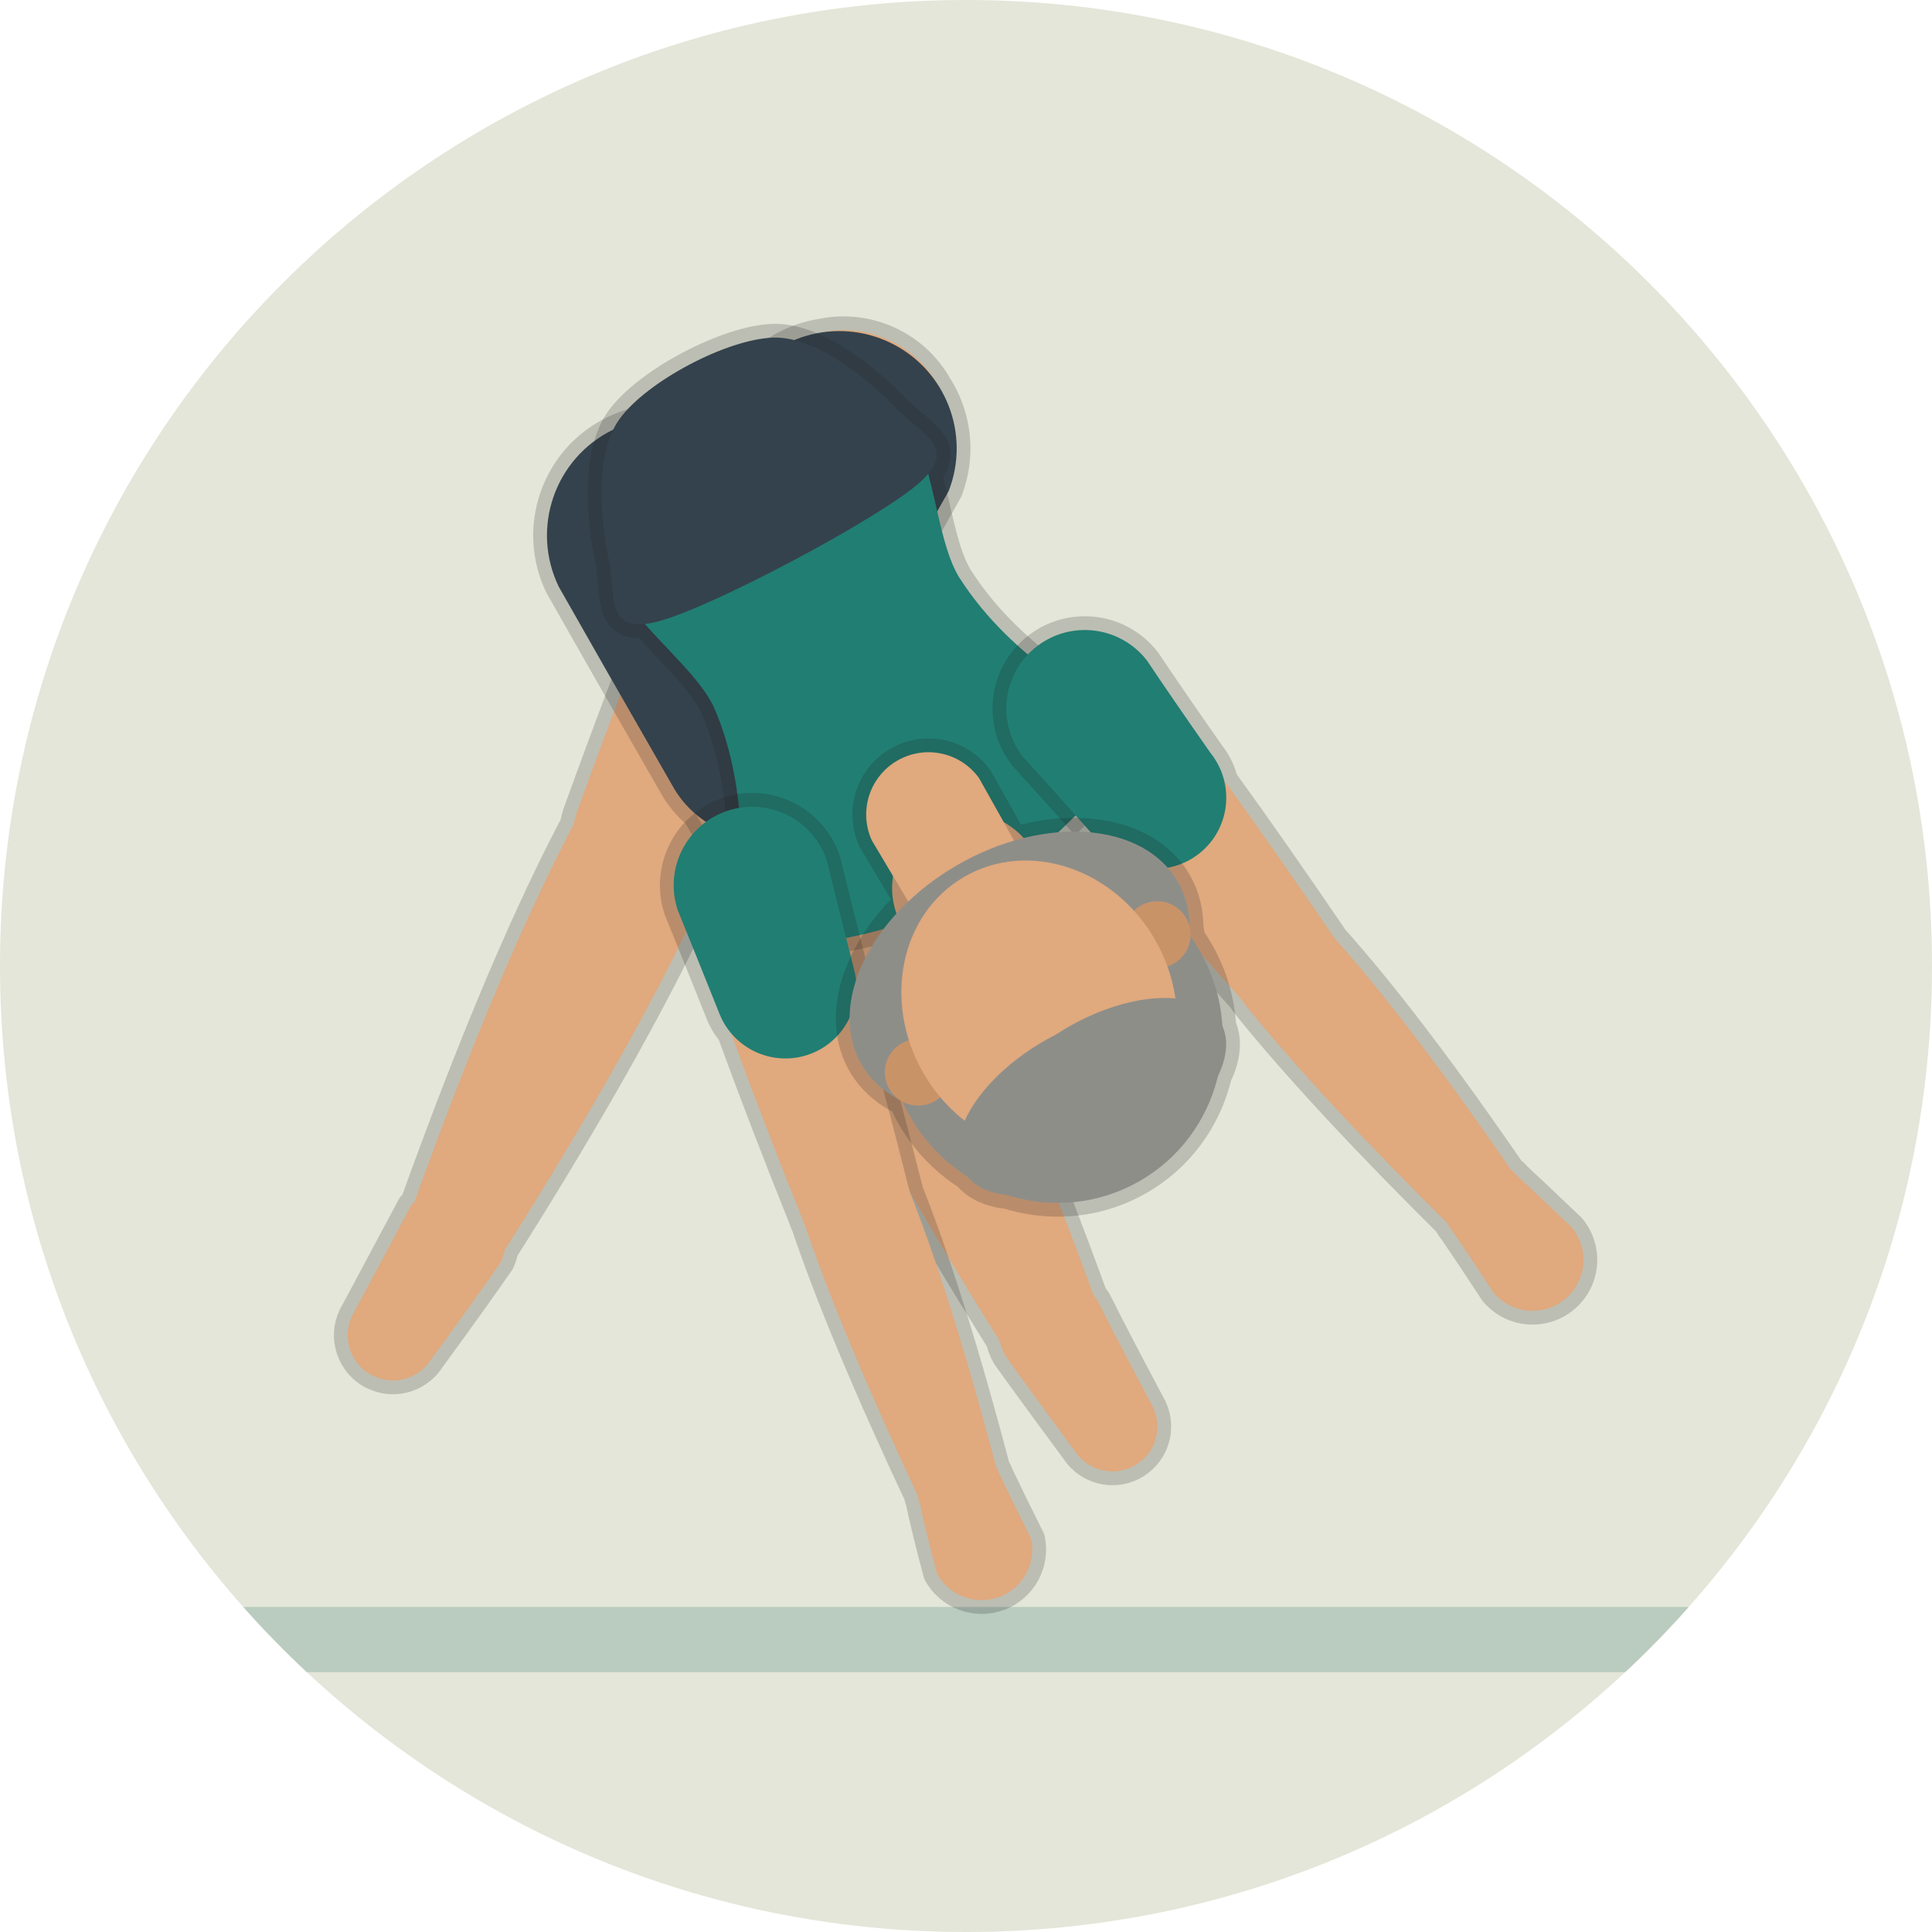
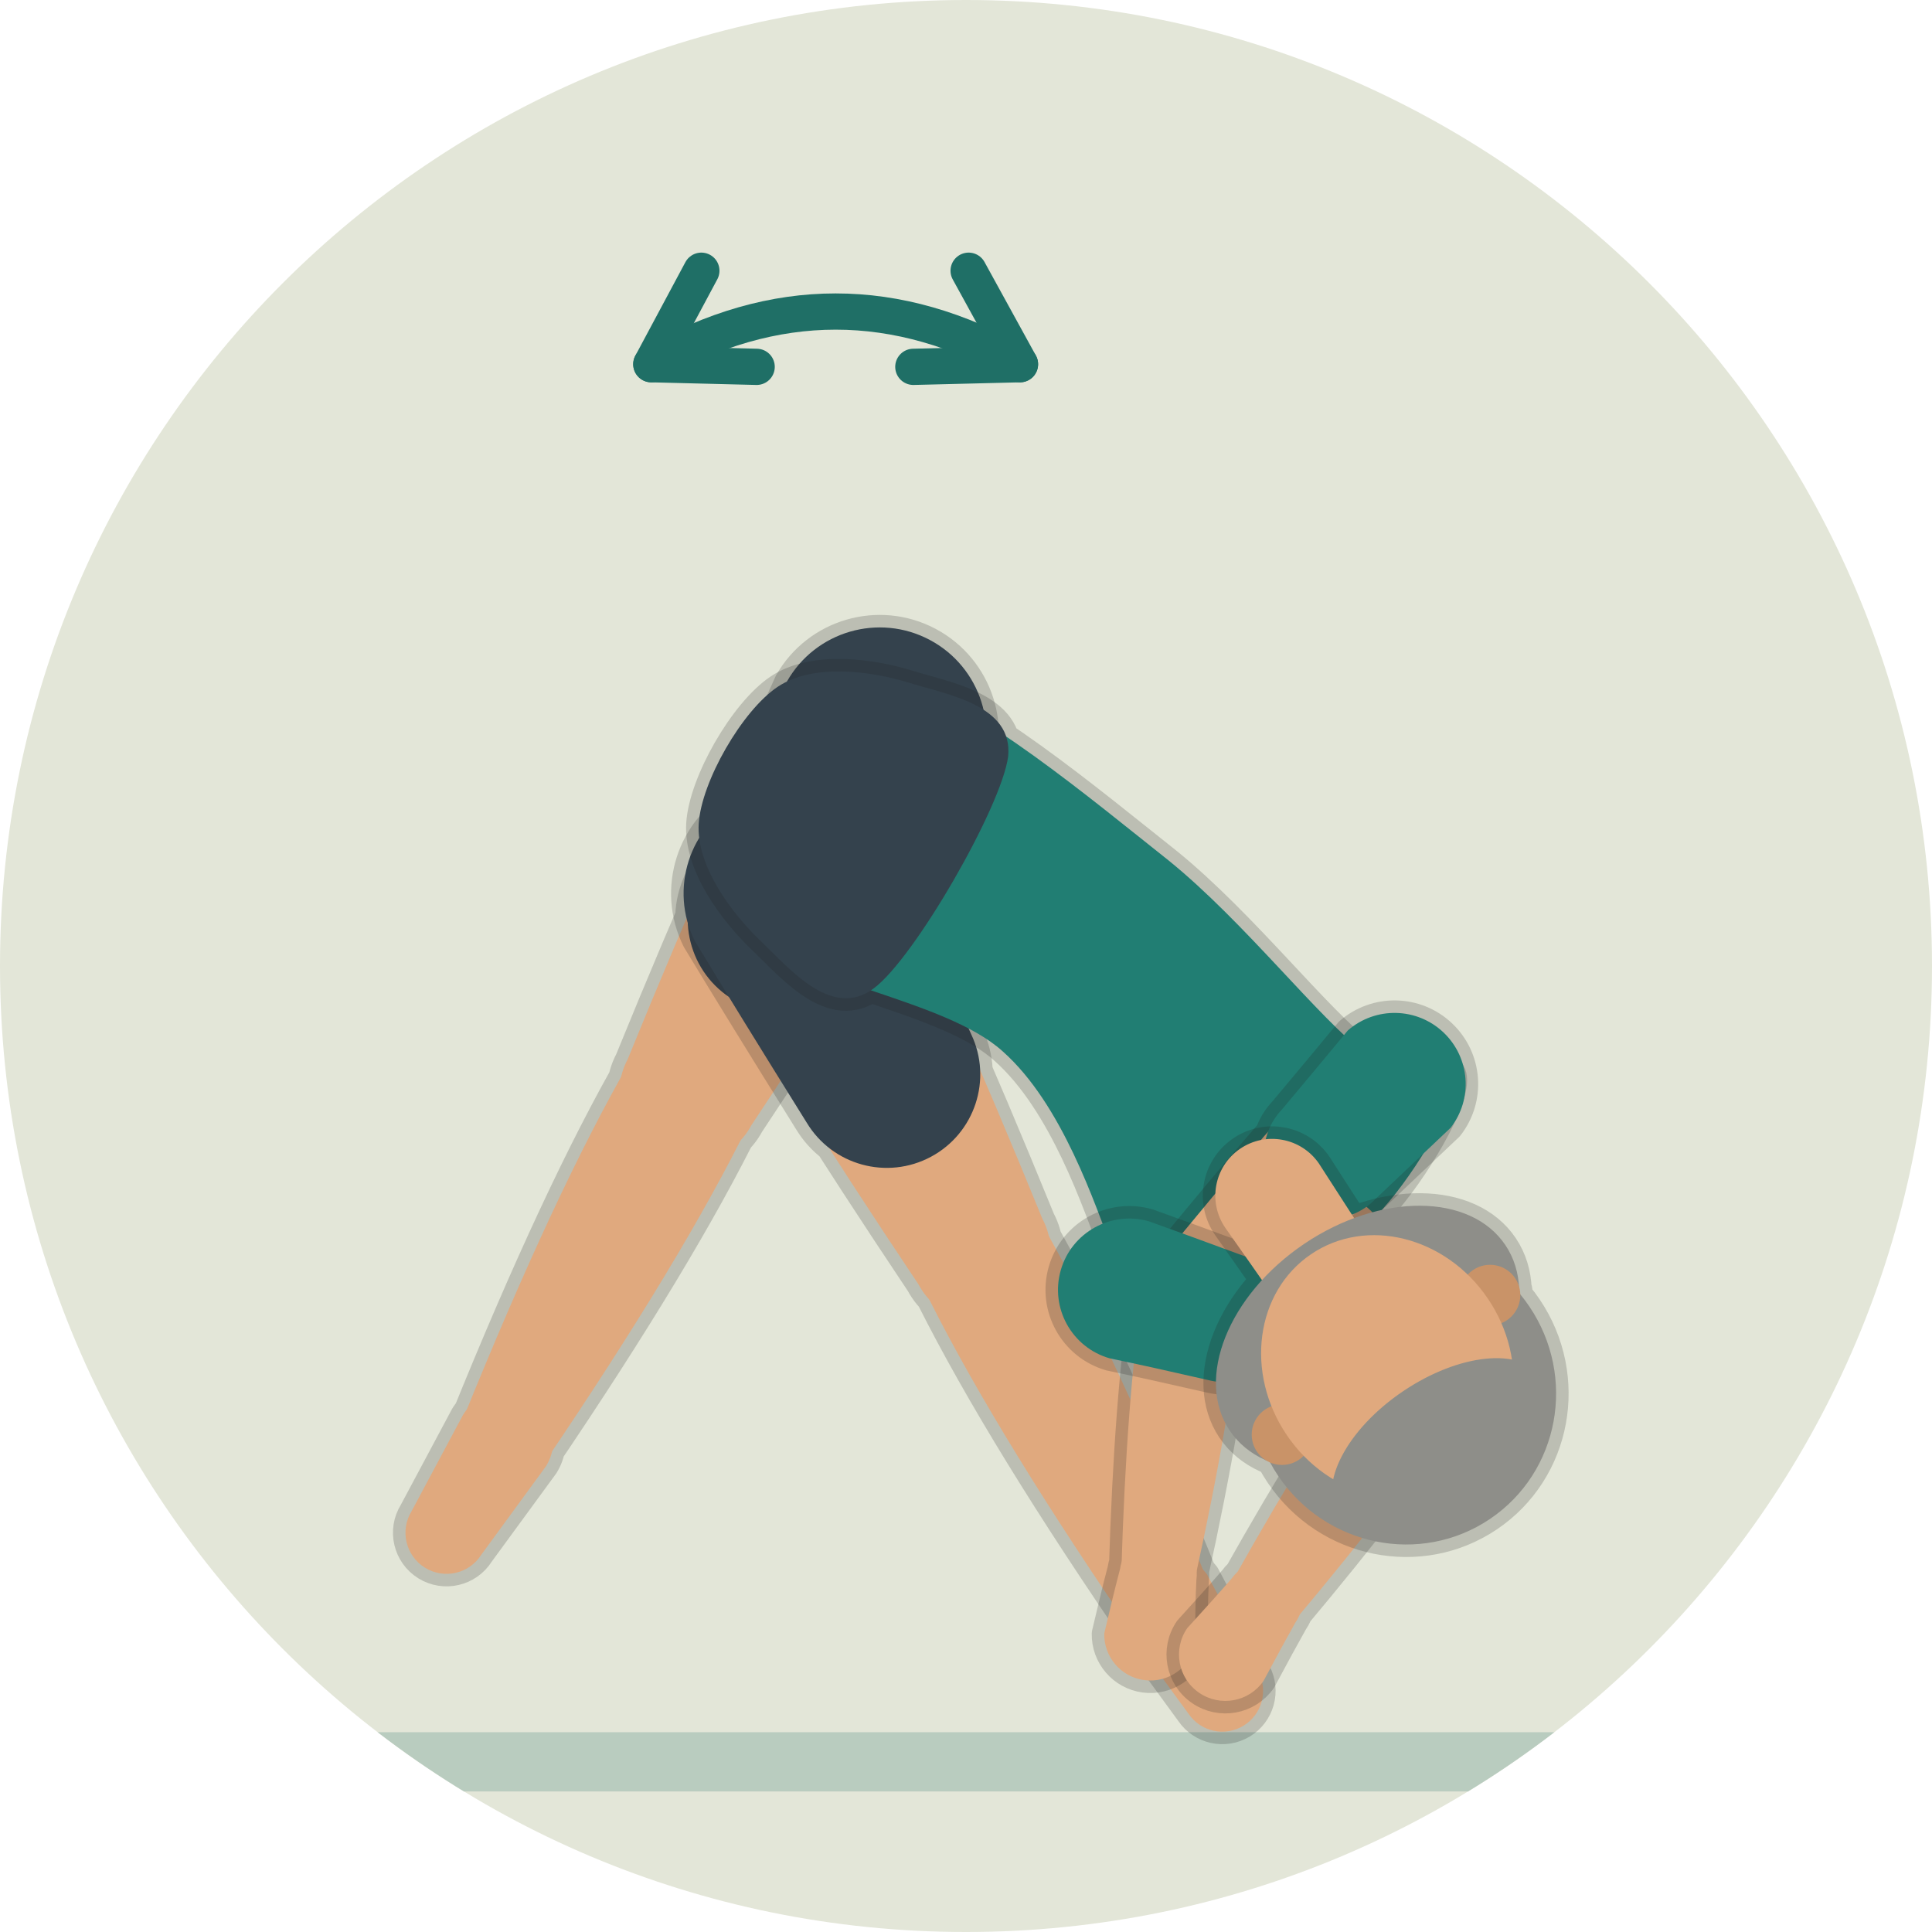
<svg xmlns="http://www.w3.org/2000/svg" viewBox="0 0 200 200" width="400" height="400" role="img" aria-label="Figure facing forward in a wide stance, folded with both hands reaching toward one foot.">
  <circle cx="100" cy="100" r="100" fill="#E3E6D8" />
  <clipPath id="c1bsvwya">
    <circle cx="100" cy="100" r="100" />
  </clipPath>
  <g clip-path="url(#c1bsvwya)">
-     <g transform="translate(100.0 167.1) scale(1.500)">
-       <rect x="-53.072" y="-0.5" width="106.144" height="4.5" rx="2.2" fill="#B9CCBF" />
+     <g transform="translate(100.0 180.0) scale(1.363)">
+       <rect x="-52.946" y="-0.5" width="105.893" height="4.5" rx="2.2" fill="#B9CCBF" />
      <g>
-         <path d="M-26.6 -55.4Q-32.0 -45.4 -38.3 -27.8A3.5 3.5 0 0 0 -32.1 -24.7Q-22.1 -40.5 -17.5 -51.0A5.1 5.1 0 0 0 -26.6 -55.4ZM-15.2 -84.4Q-20.2 -73.7 -26.8 -55.5A5.3 5.3 0 0 0 -17.3 -50.9Q-7.1 -67.3 -1.7 -77.8A7.5 7.5 0 0 0 -15.2 -84.4ZM-15.7 -84.6Q-18.1 -78.9 -21.9 -69.7A7.1 7.1 0 0 0 -9.1 -63.5Q-4.2 -72.2 -1.2 -77.5A8.1 8.1 0 0 0 -15.7 -84.6ZM-38.3 -28.2Q-39.8 -25.4 -42.2 -20.9A3.1 3.1 0 0 0 -36.9 -17.6Q-33.9 -21.7 -32.1 -24.3A3.7 3.7 0 0 0 -38.3 -28.2Z" fill="#1E1F1D" stroke="#1E1F1D" stroke-width="1.9" stroke-linejoin="round" opacity="0.2" />
-         <path d="M-26.6 -55.4Q-32.0 -45.4 -38.3 -27.8A3.5 3.5 0 0 0 -32.1 -24.7Q-22.1 -40.5 -17.5 -51.0A5.1 5.1 0 0 0 -26.6 -55.4Z" fill="#E0A97E" />
-         <path d="M-15.2 -84.4Q-20.2 -73.7 -26.8 -55.5A5.3 5.3 0 0 0 -17.3 -50.9Q-7.1 -67.3 -1.7 -77.8A7.5 7.5 0 0 0 -15.2 -84.4Z" fill="#E0A97E" />
-         <path d="M-15.7 -84.6Q-18.1 -78.9 -21.9 -69.7A7.1 7.1 0 0 0 -9.1 -63.5Q-4.2 -72.2 -1.2 -77.5A8.1 8.1 0 0 0 -15.7 -84.6Z" fill="#34424D" />
-         <path d="M-38.3 -28.2Q-39.8 -25.4 -42.2 -20.9A3.1 3.1 0 0 0 -36.9 -17.6Q-33.9 -21.7 -32.1 -24.3A3.7 3.7 0 0 0 -38.3 -28.2Z" fill="#E0A97E" />
+         <path d="M-25.5 -51.5Q-31.2 -41.6 -38.2 -24.3A3.5 3.5 0 0 0 -32.0 -21.0Q-21.5 -36.5 -16.5 -46.7A5.1 5.1 0 0 0 -25.5 -51.5ZM-13.1 -80.0Q-18.4 -69.5 -25.7 -51.6A5.3 5.3 0 0 0 -16.3 -46.6Q-5.6 -62.7 0.2 -73.0A7.5 7.5 0 0 0 -13.1 -80.0ZM-13.6 -80.3Q-16.1 -74.7 -20.3 -65.6A7.1 7.1 0 0 0 -7.7 -58.9Q-2.5 -67.4 0.7 -72.7A8.1 8.1 0 0 0 -13.6 -80.3ZM-38.2 -24.6Q-39.7 -21.8 -42.1 -17.3A3.1 3.1 0 0 0 -36.8 -14.0Q-33.8 -18.1 -31.9 -20.7A3.7 3.7 0 0 0 -38.2 -24.6Z" fill="#1E1F1D" stroke="#1E1F1D" stroke-width="1.9" stroke-linejoin="round" opacity="0.2" />
+         <path d="M-25.5 -51.5Q-31.2 -41.6 -38.2 -24.3A3.5 3.5 0 0 0 -32.0 -21.0Q-21.5 -36.5 -16.5 -46.7A5.1 5.1 0 0 0 -25.5 -51.5Z" fill="#E0A97E" />
+         <path d="M-13.1 -80.0Q-18.4 -69.5 -25.7 -51.6A5.3 5.3 0 0 0 -16.3 -46.6Q-5.6 -62.7 0.2 -73.0A7.5 7.5 0 0 0 -13.1 -80.0Z" fill="#E0A97E" />
+         <path d="M-13.6 -80.3Q-16.1 -74.7 -20.3 -65.6A7.1 7.1 0 0 0 -7.7 -58.9Q-2.5 -67.4 0.7 -72.7A8.1 8.1 0 0 0 -13.6 -80.3Z" fill="#34424D" />
+         <path d="M-38.2 -24.6Q-39.7 -21.8 -42.1 -17.3A3.1 3.1 0 0 0 -36.8 -14.0Q-33.8 -18.1 -31.9 -20.7A3.7 3.7 0 0 0 -38.2 -24.6Z" fill="#E0A97E" />
      </g>
      <g>
-         <path d="M-11.8 -44.4Q-7.2 -34.0 2.8 -18.1A3.5 3.5 0 0 0 9.1 -21.2Q2.7 -38.8 -2.6 -48.9A5.1 5.1 0 0 0 -11.8 -44.4ZM-27.6 -71.2Q-22.2 -60.7 -12.0 -44.3A5.3 5.3 0 0 0 -2.5 -49.0Q-9.1 -67.1 -14.1 -77.8A7.5 7.5 0 0 0 -27.6 -71.2ZM-28.1 -70.9Q-25.1 -65.6 -20.1 -56.9A7.1 7.1 0 0 0 -7.4 -63.1Q-11.2 -72.4 -13.5 -78.0A8.1 8.1 0 0 0 -28.1 -70.9ZM2.8 -17.7Q4.6 -15.2 7.7 -11.0A3.1 3.1 0 0 0 12.9 -14.3Q10.5 -18.8 9.1 -21.6A3.7 3.7 0 0 0 2.8 -17.7Z" fill="#1E1F1D" stroke="#1E1F1D" stroke-width="1.9" stroke-linejoin="round" opacity="0.2" />
-         <path d="M-11.8 -44.4Q-7.2 -34.0 2.8 -18.1A3.5 3.5 0 0 0 9.1 -21.2Q2.7 -38.8 -2.6 -48.9A5.1 5.1 0 0 0 -11.8 -44.4Z" fill="#E0A97E" />
-         <path d="M-27.6 -71.2Q-22.2 -60.7 -12.0 -44.3A5.3 5.3 0 0 0 -2.5 -49.0Q-9.1 -67.1 -14.1 -77.8A7.5 7.5 0 0 0 -27.6 -71.2Z" fill="#E0A97E" />
-         <path d="M-28.1 -70.9Q-25.1 -65.6 -20.1 -56.9A7.1 7.1 0 0 0 -7.4 -63.1Q-11.2 -72.4 -13.5 -78.0A8.1 8.1 0 0 0 -28.1 -70.9Z" fill="#34424D" />
-         <path d="M2.8 -17.7Q4.6 -15.2 7.7 -11.0A3.1 3.1 0 0 0 12.9 -14.3Q10.5 -18.8 9.1 -21.6A3.7 3.7 0 0 0 2.8 -17.7Z" fill="#E0A97E" />
+         <path d="M-3.4 -34.6Q1.6 -24.3 12.1 -8.9A3.5 3.5 0 0 0 18.3 -12.1Q11.3 -29.5 5.6 -39.4A5.1 5.1 0 0 0 -3.4 -34.6ZM-20.1 -60.8Q-14.3 -50.5 -3.6 -34.5A5.3 5.3 0 0 0 5.8 -39.5Q-1.5 -57.4 -6.8 -67.9A7.5 7.5 0 0 0 -20.1 -60.8ZM-20.6 -60.6Q-17.4 -55.3 -12.1 -46.8A7.1 7.1 0 0 0 0.4 -53.5Q-3.7 -62.6 -6.3 -68.2A8.1 8.1 0 0 0 -20.6 -60.6ZM12.1 -8.5Q13.9 -6.0 16.9 -1.9A3.1 3.1 0 0 0 22.2 -5.1Q19.8 -9.7 18.3 -12.5A3.7 3.7 0 0 0 12.1 -8.5Z" fill="#1E1F1D" stroke="#1E1F1D" stroke-width="1.9" stroke-linejoin="round" opacity="0.2" />
+         <path d="M-3.4 -34.6Q1.6 -24.3 12.1 -8.9A3.5 3.5 0 0 0 18.3 -12.1Q11.3 -29.5 5.6 -39.4A5.1 5.1 0 0 0 -3.4 -34.6Z" fill="#E0A97E" />
+         <path d="M-20.1 -60.8Q-14.3 -50.5 -3.6 -34.5A5.3 5.3 0 0 0 5.8 -39.5Q-1.5 -57.4 -6.8 -67.9A7.5 7.5 0 0 0 -20.1 -60.8Z" fill="#E0A97E" />
+         <path d="M-20.6 -60.6Q-17.4 -55.3 -12.1 -46.8A7.1 7.1 0 0 0 0.4 -53.5Q-3.7 -62.6 -6.3 -68.2A8.1 8.1 0 0 0 -20.6 -60.6Z" fill="#34424D" />
+         <path d="M12.1 -8.5Q13.9 -6.0 16.9 -1.9A3.1 3.1 0 0 0 22.2 -5.1Q19.8 -9.7 18.3 -12.5A3.7 3.7 0 0 0 12.1 -8.5Z" fill="#E0A97E" />
      </g>
      <g>
-         <path d="M-4.9 -82.9C-2.2 -81.2 -2.3 -74.6 -0.5 -71.6C1.4 -68.6 3.9 -66.4 6.1 -64.8C8.2 -63.2 12.5 -63.9 12.4 -61.9C12.2 -59.9 8.2 -55.5 5.3 -53.0C2.4 -50.6 -1.6 -48.5 -5.3 -47.4C-8.9 -46.3 -14.9 -45.5 -16.6 -46.5C-18.3 -47.5 -15.3 -50.7 -15.5 -53.3C-15.6 -56.0 -16.0 -59.4 -17.4 -62.6C-18.9 -65.8 -24.4 -69.3 -24.4 -72.6C-24.3 -75.9 -20.2 -80.5 -17.0 -82.2C-13.8 -83.9 -7.7 -84.7 -4.9 -82.9ZM-4.7 -83.1C-3.0 -81.4 -0.5 -80.5 -3.2 -78.1C-6.0 -75.6 -17.7 -69.4 -21.3 -68.5C-24.8 -67.6 -24.2 -70.1 -24.6 -72.5C-25.1 -74.8 -25.8 -79.9 -23.9 -82.5C-22.0 -85.1 -16.5 -88.0 -13.3 -88.1C-10.1 -88.2 -6.3 -84.8 -4.7 -83.1ZM0.1 -44.9A5.2 5.2 0.0 1 0 0.1 -55.3A5.2 5.2 0.0 1 0 0.1 -44.9Z" fill="#1E1F1D" stroke="#1E1F1D" stroke-width="1.9" stroke-linejoin="round" opacity="0.2" />
-         <path d="M-4.9 -82.9C-2.2 -81.2 -2.3 -74.6 -0.5 -71.6C1.4 -68.6 3.9 -66.4 6.1 -64.8C8.2 -63.2 12.5 -63.9 12.4 -61.9C12.2 -59.9 8.2 -55.5 5.3 -53.0C2.4 -50.6 -1.6 -48.5 -5.3 -47.4C-8.9 -46.3 -14.9 -45.5 -16.6 -46.5C-18.3 -47.5 -15.3 -50.7 -15.5 -53.3C-15.6 -56.0 -16.0 -59.4 -17.4 -62.6C-18.9 -65.8 -24.4 -69.3 -24.4 -72.6C-24.3 -75.9 -20.2 -80.5 -17.0 -82.2C-13.8 -83.9 -7.7 -84.7 -4.9 -82.9Z" fill="#217E73" />
-         <path d="M-4.7 -83.1C-3.0 -81.4 -0.5 -80.5 -3.2 -78.1C-6.0 -75.6 -17.7 -69.4 -21.3 -68.5C-24.8 -67.6 -24.2 -70.1 -24.6 -72.5C-25.1 -74.8 -25.8 -79.9 -23.9 -82.5C-22.0 -85.1 -16.5 -88.0 -13.3 -88.1C-10.1 -88.2 -6.3 -84.8 -4.7 -83.1Z" fill="#34424D" />
-         <path d="M0.1 -44.9A5.2 5.2 0.0 1 0 0.1 -55.3A5.2 5.2 0.0 1 0 0.1 -44.9Z" fill="#E0A97E" />
+         <path d="M-4.4 -79.9C0.5 -78.9 9.6 -71.3 15.4 -66.7C21.2 -62.0 26.8 -54.7 30.4 -52.0C34.0 -49.2 36.9 -52.2 37.1 -50.2C37.3 -48.3 34.2 -43.1 31.7 -40.3C29.2 -37.4 25.6 -34.6 22.2 -32.9C18.8 -31.2 13.1 -29.3 11.3 -30.0C9.4 -30.7 12.6 -33.2 11.2 -36.9C9.8 -40.6 7.3 -48.2 2.8 -52.2C-1.6 -56.2 -12.6 -57.4 -15.4 -60.9C-18.3 -64.3 -16.1 -69.7 -14.3 -72.9C-12.4 -76.1 -9.4 -81.0 -4.4 -79.9ZM-4.3 -80.2C-1.4 -79.3 3.6 -78.5 3.2 -74.6C2.7 -70.8 -3.9 -59.3 -7.0 -57.0C-10.2 -54.6 -13.4 -58.5 -15.6 -60.6C-17.8 -62.7 -20.5 -66.3 -20.3 -69.5C-20.1 -72.7 -17.0 -78.1 -14.3 -79.9C-11.6 -81.7 -7.2 -81.1 -4.3 -80.2ZM27.1 -31.2A5.2 5.2 0.0 1 0 27.1 -41.6A5.2 5.2 0.0 1 0 27.1 -31.2Z" fill="#1E1F1D" stroke="#1E1F1D" stroke-width="1.9" stroke-linejoin="round" opacity="0.2" />
+         <path d="M-4.4 -79.9C0.5 -78.9 9.6 -71.3 15.4 -66.7C21.2 -62.0 26.8 -54.7 30.4 -52.0C34.0 -49.2 36.9 -52.2 37.1 -50.2C37.3 -48.3 34.2 -43.1 31.7 -40.3C29.2 -37.4 25.6 -34.6 22.2 -32.9C18.8 -31.2 13.1 -29.3 11.3 -30.0C9.4 -30.7 12.6 -33.2 11.2 -36.9C9.8 -40.6 7.3 -48.2 2.8 -52.2C-1.6 -56.2 -12.6 -57.4 -15.4 -60.9C-18.3 -64.3 -16.1 -69.7 -14.3 -72.9C-12.4 -76.1 -9.4 -81.0 -4.4 -79.9Z" fill="#217E73" />
+         <path d="M-4.3 -80.2C-1.4 -79.3 3.6 -78.5 3.2 -74.6C2.7 -70.8 -3.9 -59.3 -7.0 -57.0C-10.2 -54.6 -13.4 -58.5 -15.6 -60.6C-17.8 -62.7 -20.5 -66.3 -20.3 -69.5C-20.1 -72.7 -17.0 -78.1 -14.3 -79.9C-11.6 -81.7 -7.2 -81.1 -4.3 -80.2Z" fill="#34424D" />
+         <path d="M27.1 -31.2A5.2 5.2 0.0 1 0 27.1 -41.6A5.2 5.2 0.0 1 0 27.1 -31.2Z" fill="#E0A97E" />
      </g>
      <g>
-         <path d="M4.5 -59.6Q9.8 -52.7 19.4 -42.0A3.8 3.8 0 0 0 25.4 -46.7Q17.3 -58.6 11.9 -65.4A4.7 4.7 0 0 0 4.5 -59.6ZM3.9 -59.2Q5.9 -57.0 9.2 -53.3A4.9 4.9 0 0 0 16.9 -59.4Q14.1 -63.4 12.5 -65.8A5.4 5.4 0 0 0 3.9 -59.2ZM19.4 -41.9Q24.4 -35.7 33.7 -26.5A2.8 2.8 0 0 0 38.0 -30.1Q30.6 -40.9 25.3 -46.8A3.8 3.8 0 0 0 19.4 -41.9ZM33.6 -26.4Q34.7 -24.8 36.4 -22.2A3.5 3.5 0 0 0 41.8 -26.7Q39.5 -28.9 38.1 -30.2A2.9 2.9 0 0 0 33.6 -26.4Z" fill="#1E1F1D" stroke="#1E1F1D" stroke-width="1.9" stroke-linejoin="round" opacity="0.2" />
-         <path d="M4.5 -59.6Q9.8 -52.7 19.4 -42.0A3.8 3.8 0 0 0 25.4 -46.7Q17.3 -58.6 11.9 -65.4A4.7 4.7 0 0 0 4.5 -59.6Z" fill="#E0A97E" />
-         <path d="M3.9 -59.2Q5.9 -57.0 9.2 -53.3A4.9 4.9 0 0 0 16.9 -59.4Q14.1 -63.4 12.5 -65.8A5.4 5.4 0 0 0 3.9 -59.2Z" fill="#217E73" />
-         <path d="M19.4 -41.9Q24.4 -35.7 33.7 -26.5A2.8 2.8 0 0 0 38.0 -30.1Q30.6 -40.9 25.3 -46.8A3.8 3.8 0 0 0 19.4 -41.9Z" fill="#E0A97E" />
-         <path d="M33.6 -26.4Q34.7 -24.8 36.4 -22.2A3.5 3.5 0 0 0 41.8 -26.7Q39.5 -28.9 38.1 -30.2A2.9 2.9 0 0 0 33.6 -26.4Z" fill="#E0A97E" />
+         <path d="M29.5 -53.3Q23.4 -47.0 14.4 -35.9A3.8 3.8 0 0 0 19.9 -30.7Q30.4 -40.5 36.3 -46.9A4.7 4.7 0 0 0 29.5 -53.3ZM29.0 -53.8Q27.1 -51.5 24.0 -47.8A4.9 4.9 0 0 0 31.1 -41.0Q34.7 -44.4 36.8 -46.4A5.4 5.4 0 0 0 29.0 -53.8ZM13.4 -33.8Q12.2 -25.9 11.8 -12.8A2.8 2.8 0 0 0 17.4 -12.2Q20.2 -24.9 20.9 -32.9A3.8 3.8 0 0 0 13.4 -33.8ZM11.7 -12.9Q11.2 -11.0 10.5 -8.0A3.5 3.5 0 0 0 17.4 -7.1Q17.4 -10.2 17.5 -12.1A2.9 2.9 0 0 0 11.7 -12.9Z" fill="#1E1F1D" stroke="#1E1F1D" stroke-width="1.9" stroke-linejoin="round" opacity="0.2" />
+         <path d="M29.5 -53.3Q23.4 -47.0 14.4 -35.9A3.8 3.8 0 0 0 19.9 -30.7Q30.4 -40.5 36.3 -46.9A4.7 4.7 0 0 0 29.5 -53.3Z" fill="#E0A97E" />
+         <path d="M29.0 -53.8Q27.1 -51.5 24.0 -47.8A4.9 4.9 0 0 0 31.1 -41.0Q34.7 -44.4 36.8 -46.4A5.4 5.4 0 0 0 29.0 -53.8Z" fill="#217E73" />
+         <path d="M13.4 -33.8Q12.2 -25.9 11.8 -12.8A2.8 2.8 0 0 0 17.4 -12.2Q20.2 -24.9 20.9 -32.9A3.8 3.8 0 0 0 13.4 -33.8Z" fill="#E0A97E" />
+         <path d="M11.7 -12.9Q11.2 -11.0 10.5 -8.0A3.5 3.5 0 0 0 17.4 -7.1Q17.4 -10.2 17.5 -12.1A2.9 2.9 0 0 0 11.7 -12.9Z" fill="#E0A97E" />
      </g>
      <g>
-         <path d="M-19.2 -48.9Q-16.6 -40.5 -11.3 -27.3A3.8 3.8 0 0 0 -4.0 -29.6Q-7.5 -43.5 -10.3 -51.8A4.7 4.7 0 0 0 -19.2 -48.9ZM-19.9 -48.6Q-18.8 -45.9 -17.0 -41.4A4.9 4.9 0 0 0 -7.7 -44.4Q-8.9 -49.1 -9.6 -52.0A5.4 5.4 0 0 0 -19.9 -48.6ZM-11.2 -27.1Q-8.7 -19.6 -3.1 -7.7A2.8 2.8 0 0 0 2.2 -9.7Q-1.1 -22.3 -4.1 -29.7A3.8 3.8 0 0 0 -11.2 -27.1ZM-3.2 -7.7Q-2.8 -5.8 -2.0 -2.8A3.5 3.5 0 0 0 4.5 -5.2Q3.1 -8.0 2.3 -9.7A2.9 2.9 0 0 0 -3.2 -7.7Z" fill="#1E1F1D" stroke="#1E1F1D" stroke-width="1.9" stroke-linejoin="round" opacity="0.2" />
-         <path d="M-19.2 -48.9Q-16.6 -40.5 -11.3 -27.3A3.8 3.8 0 0 0 -4.0 -29.6Q-7.5 -43.5 -10.3 -51.8A4.7 4.7 0 0 0 -19.2 -48.9Z" fill="#E0A97E" />
-         <path d="M-19.9 -48.6Q-18.8 -45.9 -17.0 -41.4A4.9 4.9 0 0 0 -7.7 -44.4Q-8.9 -49.1 -9.6 -52.0A5.4 5.4 0 0 0 -19.9 -48.6Z" fill="#217E73" />
-         <path d="M-11.2 -27.1Q-8.7 -19.6 -3.1 -7.7A2.8 2.8 0 0 0 2.2 -9.7Q-1.1 -22.3 -4.1 -29.7A3.8 3.8 0 0 0 -11.2 -27.1Z" fill="#E0A97E" />
-         <path d="M-3.2 -7.7Q-2.8 -5.8 -2.0 -2.8A3.5 3.5 0 0 0 4.5 -5.2Q3.1 -8.0 2.3 -9.7A2.9 2.9 0 0 0 -3.2 -7.7Z" fill="#E0A97E" />
+         <path d="M11.1 -29.6Q19.5 -27.1 33.5 -24.1A3.8 3.8 0 0 0 35.6 -31.4Q22.1 -36.3 13.7 -38.6A4.7 4.7 0 0 0 11.1 -29.6ZM10.9 -28.9Q13.8 -28.3 18.6 -27.2A4.9 4.9 0 0 0 21.3 -36.6Q16.7 -38.3 13.9 -39.3A5.4 5.4 0 0 0 10.9 -28.9ZM31.4 -29.9Q26.7 -23.5 20.3 -12.1A2.8 2.8 0 0 0 24.9 -8.9Q33.3 -18.9 37.7 -25.6A3.8 3.8 0 0 0 31.4 -29.9ZM20.2 -12.2Q18.9 -10.7 16.8 -8.4A3.5 3.5 0 0 0 22.6 -4.4Q24.1 -7.2 25.0 -8.8A2.9 2.9 0 0 0 20.2 -12.2Z" fill="#1E1F1D" stroke="#1E1F1D" stroke-width="1.9" stroke-linejoin="round" opacity="0.2" />
+         <path d="M11.1 -29.6Q19.5 -27.1 33.5 -24.1A3.8 3.8 0 0 0 35.6 -31.4Q22.1 -36.3 13.7 -38.6A4.7 4.7 0 0 0 11.1 -29.6Z" fill="#E0A97E" />
+         <path d="M10.9 -28.9Q13.8 -28.3 18.6 -27.2A4.9 4.9 0 0 0 21.3 -36.6Q16.7 -38.3 13.9 -39.3A5.4 5.4 0 0 0 10.9 -28.9Z" fill="#217E73" />
+         <path d="M31.4 -29.9Q26.7 -23.5 20.3 -12.1A2.8 2.8 0 0 0 24.9 -8.9Q33.3 -18.9 37.7 -25.6A3.8 3.8 0 0 0 31.4 -29.9Z" fill="#E0A97E" />
+         <path d="M20.2 -12.2Q18.9 -10.7 16.8 -8.4A3.5 3.5 0 0 0 22.6 -4.4Q24.1 -7.2 25.0 -8.8A2.9 2.9 0 0 0 20.2 -12.2Z" fill="#E0A97E" />
      </g>
      <g>
-         <path d="M-6.5 -53.4Q-3.3 -48.0 2.0 -39.3A4.0 4.0 0 0 0 8.9 -43.3Q4.0 -52.2 0.9 -57.7A4.3 4.3 0 0 0 -6.5 -53.4ZM0.3 -50.2A11.5 11.7 150.0 1 0 12.0 -29.9A11.5 11.7 150.0 1 0 0.3 -50.2ZM-0.6 -51.7A12.6 8.6 150.0 1 0 8.0 -36.8A12.6 8.6 150.0 1 0 -0.6 -51.7ZM-3.3 -35.1A2.3 2.3 0.0 1 0 -3.3 -39.7A2.3 2.3 0.0 1 0 -3.3 -35.1ZM13.2 -44.6A2.3 2.3 0.0 1 0 13.2 -49.2A2.3 2.3 0.0 1 0 13.2 -44.6ZM-0.1 -50.9A9.2 10.3 150.0 1 0 10.2 -33.0A9.2 10.3 150.0 1 0 -0.1 -50.9ZM6.2 -40.0A9.3 5.0 150.0 1 0 11.2 -31.4A9.3 5.0 150.0 1 0 6.2 -40.0Z" fill="#1E1F1D" stroke="#1E1F1D" stroke-width="1.9" stroke-linejoin="round" opacity="0.2" />
-         <path d="M-6.5 -53.4Q-3.3 -48.0 2.0 -39.3A4.0 4.0 0 0 0 8.9 -43.3Q4.0 -52.2 0.9 -57.7A4.3 4.3 0 0 0 -6.5 -53.4Z" fill="#E0A97E" />
-         <path d="M0.3 -50.2A11.5 11.7 150.0 1 0 12.0 -29.9A11.5 11.7 150.0 1 0 0.3 -50.2Z" fill="#8E8E89" />
-         <path d="M-0.6 -51.7A12.6 8.6 150.0 1 0 8.0 -36.8A12.6 8.6 150.0 1 0 -0.6 -51.7Z" fill="#8E8E89" />
-         <path d="M-3.3 -35.1A2.3 2.3 0.0 1 0 -3.3 -39.7A2.3 2.3 0.0 1 0 -3.3 -35.1Z" fill="#C99368" />
-         <path d="M13.2 -44.6A2.3 2.3 0.0 1 0 13.2 -49.2A2.3 2.3 0.0 1 0 13.2 -44.6Z" fill="#C99368" />
-         <path d="M-0.1 -50.9A9.2 10.3 150.0 1 0 10.2 -33.0A9.2 10.3 150.0 1 0 -0.1 -50.9Z" fill="#E0A97E" />
-         <path d="M6.2 -40.0A9.3 5.0 150.0 1 0 11.2 -31.4A9.3 5.0 150.0 1 0 6.2 -40.0Z" fill="#8E8E89" />
+         <path d="M19.7 -38.8Q23.3 -33.7 29.1 -25.3A4.0 4.0 0 0 0 35.8 -29.8Q30.2 -38.4 26.8 -43.7A4.3 4.3 0 0 0 19.7 -38.8ZM26.7 -36.1A11.5 11.7 146.0 1 0 39.8 -16.7A11.5 11.7 146.0 1 0 26.7 -36.1ZM25.7 -37.6A12.6 8.6 146.0 1 0 35.3 -23.3A12.6 8.6 146.0 1 0 25.7 -37.6ZM24.0 -20.8A2.3 2.3 0.0 1 0 24.0 -25.4A2.3 2.3 0.0 1 0 24.0 -20.8ZM39.8 -31.4A2.3 2.3 0.0 1 0 39.8 -36.0A2.3 2.3 0.0 1 0 39.8 -31.4ZM26.2 -36.8A9.2 10.3 146.0 1 0 37.8 -19.7A9.2 10.3 146.0 1 0 26.2 -36.8ZM33.2 -26.4A9.3 5.0 146.0 1 0 38.8 -18.1A9.3 5.0 146.0 1 0 33.2 -26.4Z" fill="#1E1F1D" stroke="#1E1F1D" stroke-width="1.9" stroke-linejoin="round" opacity="0.2" />
+         <path d="M19.7 -38.8Q23.3 -33.7 29.1 -25.3A4.0 4.0 0 0 0 35.8 -29.8Q30.2 -38.4 26.8 -43.7A4.3 4.3 0 0 0 19.7 -38.8Z" fill="#E0A97E" />
+         <path d="M26.7 -36.1A11.5 11.7 146.0 1 0 39.8 -16.7A11.5 11.7 146.0 1 0 26.7 -36.1Z" fill="#8E8E89" />
+         <path d="M25.7 -37.6A12.6 8.6 146.0 1 0 35.3 -23.3A12.6 8.6 146.0 1 0 25.7 -37.6Z" fill="#8E8E89" />
+         <path d="M24.0 -20.8A2.3 2.3 0.0 1 0 24.0 -25.4A2.3 2.3 0.0 1 0 24.0 -20.8Z" fill="#C99368" />
+         <path d="M39.8 -31.4A2.3 2.3 0.0 1 0 39.8 -36.0A2.3 2.3 0.0 1 0 39.8 -31.4Z" fill="#C99368" />
+         <path d="M26.2 -36.8A9.2 10.3 146.0 1 0 37.8 -19.7A9.2 10.3 146.0 1 0 26.2 -36.8Z" fill="#E0A97E" />
+         <path d="M33.2 -26.4A9.3 5.0 146.0 1 0 38.8 -18.1A9.3 5.0 146.0 1 0 33.2 -26.4Z" fill="#8E8E89" />
+       </g>
+       <g fill="none" stroke="#1F6F66" stroke-width="2.752" stroke-linecap="round" stroke-linejoin="round">
+         <path d="M-23.9 -104.4Q-9.9 -112.4 4.1 -104.4" />
+         <path d="M-4.0 -104.2L4.1 -104.4L0.2 -111.5" />
+         <path d="M-20.1 -111.5L-23.9 -104.4L-15.9 -104.2" />
      </g>
    </g>
  </g>
</svg>
